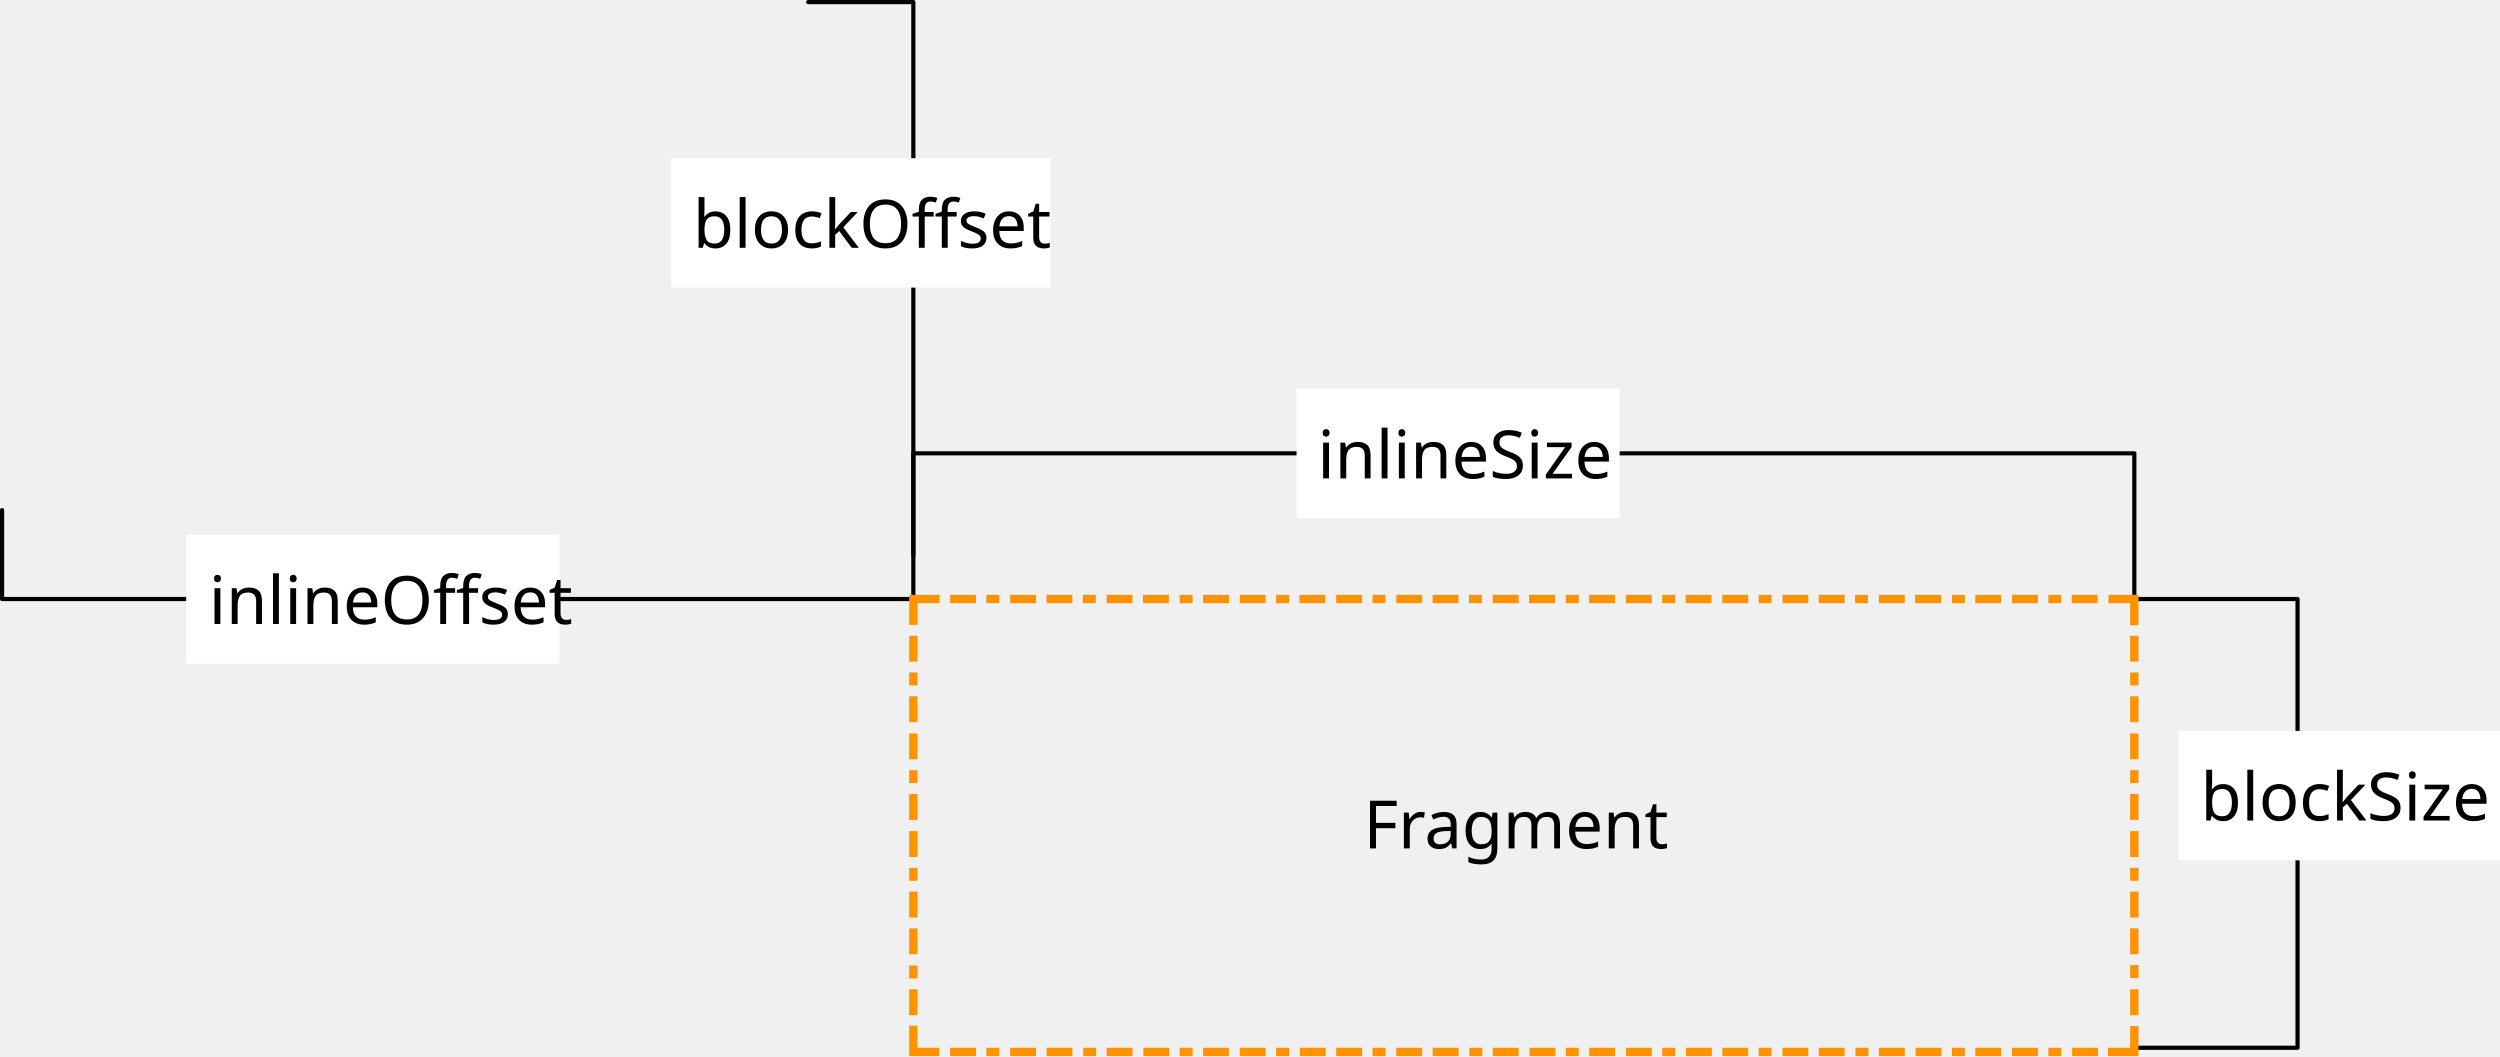
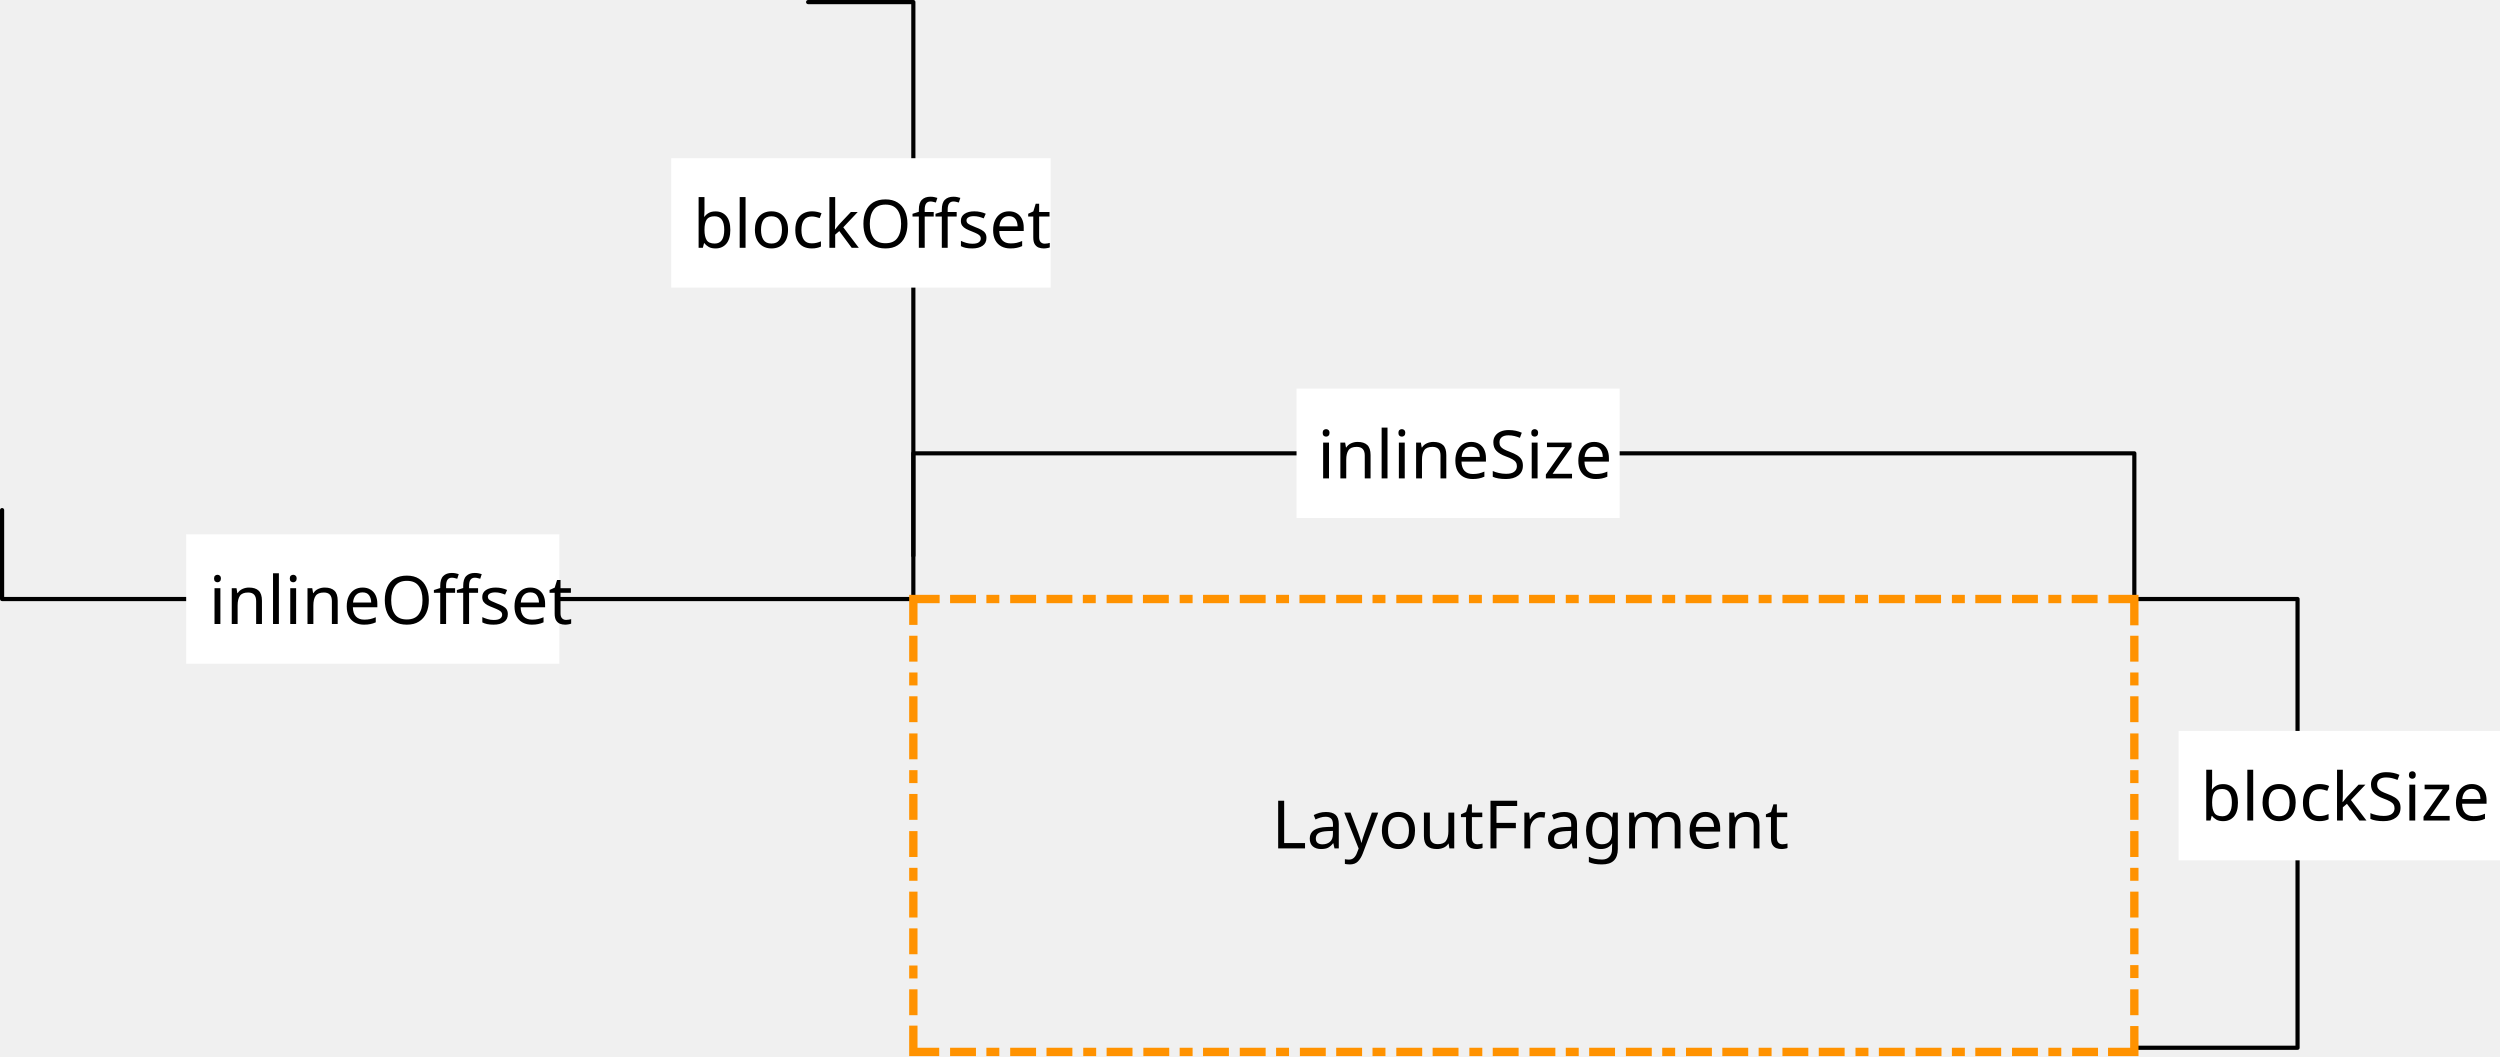
<svg xmlns="http://www.w3.org/2000/svg" xmlns:xlink="http://www.w3.org/1999/xlink" id="Layer_1" viewBox="0 0 598.9 253">
  <style>
    .st0{font-family:'ArialMT'}.st1{font-size:16px}.st2{fill:none;stroke:#000;stroke-linecap:round;stroke-linejoin:round}.st3{fill:#fff}.st7{fill:none}.st8{fill:#ff9200}
  </style>
-   <text transform="translate(326.65 203.24)" class="st0 st1">
-     Fragment
+   <text transform="translate(304.65 203.24)" class="st0 st1">
+     LayoutFragment
  </text>
  <path class="st2" d="M218.8 142.6v-34h292.5v34.2" />
  <path class="st3" d="M310.6 93.1H388v31h-77.4v-31z" />
  <text transform="translate(315.61 114.6)" class="st0 st1">
    inlineSize
  </text>
  <defs>
    <path id="SVGID_1_" d="M0 0h598.9v252H0z" />
  </defs>
  <clipPath id="SVGID_2_">
    <use xlink:href="#SVGID_1_" overflow="visible" />
  </clipPath>
  <g clip-path="url(#SVGID_2_)">
    <path class="st2" d="M511.9 251h38.5V143.5h-39.1" />
  </g>
  <path class="st3" d="M521.9 175.1H599v31h-77.1v-31z" />
  <text transform="translate(527.17 196.56)" class="st0 st1">
    blockSize
  </text>
  <defs>
    <path id="SVGID_3_" d="M0 0h598.9v252H0z" />
  </defs>
  <clipPath id="SVGID_4_">
    <use xlink:href="#SVGID_3_" overflow="visible" />
  </clipPath>
  <g clip-path="url(#SVGID_4_)">
    <path class="st2" d="M.5 122.2v21.3h218.3" />
  </g>
  <path class="st3" d="M44.6 128H134v31H44.6v-31z" />
  <text transform="translate(50.03 149.49)" class="st0 st1">
    inlineOffset
  </text>
  <g>
    <defs>
      <path id="SVGID_5_" d="M0 0h598.9v252H0z" />
    </defs>
    <clipPath id="SVGID_6_">
      <use xlink:href="#SVGID_5_" overflow="visible" />
    </clipPath>
    <g clip-path="url(#SVGID_6_)">
      <path class="st2" d="M193.6.5h25.2v132.6" />
    </g>
  </g>
  <path class="st3" d="M160.8 37.9h90.9v31h-90.9v-31z" />
  <text transform="translate(166 59.36)" class="st0 st1">
    blockOffset
  </text>
  <g>
    <path class="st7" d="M211.3 221.1h15v23.4h-15z" />
    <path class="st8" d="M217.8 237h2v6.2h-2zM217.8 231.3h2v3.1h-2zM217.8 222.4h2v6.2h-2z" />
    <path class="st7" d="M211.3 197.8h15v23.4h-15z" />
    <path class="st8" d="M217.8 213.6h2v6.2h-2zM217.8 207.9h2v3.1h-2zM217.8 199.1h2v6.2h-2z" />
    <path class="st7" d="M211.3 174.4h15v23.4h-15z" />
    <path class="st8" d="M217.8 190.2h2v6.2h-2zM217.8 184.5h2v3.1h-2zM217.8 175.7h2v6.2h-2z" />
    <path class="st7" d="M211.3 151h15v23.4h-15z" />
    <path class="st8" d="M217.8 166.8h2v6.2h-2zM217.8 161.1h2v3.1h-2zM217.8 152.3h2v6.2h-2z" />
    <path class="st7" d="M226.3 136h23.1v15h-23.1z" />
    <path class="st8" d="M227.6 142.5h6.2v2h-6.2zM236.3 142.5h3.1v2h-3.1zM242 142.5h6.2v2H242z" />
    <path class="st7" d="M249.4 136h23.1v15h-23.1z" />
    <path class="st8" d="M250.7 142.5h6.2v2h-6.2zM259.4 142.5h3.1v2h-3.1zM265.1 142.5h6.2v2h-6.2z" />
    <path class="st7" d="M272.6 136h23.1v15h-23.1z" />
    <path class="st8" d="M273.8 142.5h6.2v2h-6.2zM282.6 142.5h3.1v2h-3.1zM288.2 142.5h6.2v2h-6.2z" />
    <path class="st7" d="M295.7 136h23.1v15h-23.1z" />
    <path class="st8" d="M297 142.5h6.2v2H297zM305.7 142.5h3.1v2h-3.1zM311.3 142.5h6.2v2h-6.2z" />
    <path class="st7" d="M318.8 136h23.1v15h-23.1z" />
    <path class="st8" d="M320.1 142.5h6.2v2h-6.2zM328.8 142.5h3.1v2h-3.1zM334.5 142.5h6.2v2h-6.2z" />
    <g>
      <path class="st7" d="M341.9 136H365v15h-23.1z" />
      <path class="st8" d="M343.2 142.5h6.2v2h-6.2zM351.9 142.5h3.1v2h-3.1zM357.6 142.5h6.2v2h-6.2z" />
    </g>
    <g>
      <path class="st7" d="M365 136h23.1v15H365z" />
      <path class="st8" d="M366.3 142.5h6.2v2h-6.2zM375.1 142.5h3.1v2h-3.1zM380.7 142.5h6.2v2h-6.2z" />
    </g>
    <g>
      <path class="st7" d="M388.2 136h23.1v15h-23.1z" />
      <path class="st8" d="M389.5 142.5h6.2v2h-6.2zM398.2 142.5h3.1v2h-3.1zM403.8 142.5h6.2v2h-6.2z" />
    </g>
    <g>
      <path class="st7" d="M411.3 136h23.1v15h-23.1z" />
      <path class="st8" d="M412.6 142.5h6.2v2h-6.2zM421.3 142.5h3.1v2h-3.1zM427 142.5h6.2v2H427z" />
    </g>
    <g>
      <path class="st7" d="M434.4 136h23.1v15h-23.1z" />
      <path class="st8" d="M435.7 142.5h6.2v2h-6.2zM444.4 142.5h3.1v2h-3.1zM450.1 142.5h6.2v2h-6.2z" />
    </g>
    <g>
      <path class="st7" d="M457.5 136h23.1v15h-23.1z" />
      <path class="st8" d="M458.8 142.5h6.2v2h-6.2zM467.6 142.5h3.1v2h-3.1zM473.2 142.5h6.2v2h-6.2z" />
    </g>
    <g>
      <path class="st7" d="M480.7 136h23.1v15h-23.1z" />
      <path class="st8" d="M482 142.5h6.2v2H482zM490.7 142.5h3.1v2h-3.1zM496.3 142.5h6.2v2h-6.2z" />
    </g>
    <g>
      <path class="st7" d="M503.8 151h15v23.4h-15z" />
      <path class="st8" d="M510.3 152.3h2v6.2h-2zM510.3 161.1h2v3.1h-2zM510.3 166.8h2v6.2h-2z" />
    </g>
    <g>
      <path class="st7" d="M503.8 174.4h15v23.4h-15z" />
      <path class="st8" d="M510.3 175.7h2v6.2h-2zM510.3 184.5h2v3.1h-2zM510.3 190.2h2v6.2h-2z" />
    </g>
    <g>
      <path class="st7" d="M503.8 197.8h15v23.4h-15z" />
      <path class="st8" d="M510.3 199.1h2v6.2h-2zM510.3 207.9h2v3.1h-2zM510.3 213.6h2v6.2h-2z" />
    </g>
    <g>
      <path class="st7" d="M503.8 221.1h15v23.4h-15z" />
      <path class="st8" d="M510.3 222.4h2v6.2h-2zM510.3 231.2h2v3.1h-2zM510.3 237h2v6.2h-2z" />
    </g>
    <g>
      <path class="st7" d="M480.7 244.5h23.1v15h-23.1z" />
      <path class="st8" d="M496.4 251h6.2v2h-6.2zM490.7 251h3.1v2h-3.1zM482 251h6.2v2H482z" />
    </g>
    <g>
      <path class="st7" d="M457.5 244.5h23.1v15h-23.1z" />
      <path class="st8" d="M473.2 251h6.2v2h-6.2zM467.6 251h3.1v2h-3.1zM458.9 251h6.2v2h-6.2z" />
    </g>
    <g>
      <path class="st7" d="M434.4 244.5h23.1v15h-23.1z" />
      <path class="st8" d="M450.1 251h6.2v2h-6.2zM444.5 251h3.1v2h-3.1zM435.7 251h6.2v2h-6.2z" />
    </g>
    <g>
      <path class="st7" d="M411.3 244.5h23.1v15h-23.1z" />
      <path class="st8" d="M427 251h6.2v2H427zM421.3 251h3.1v2h-3.1zM412.6 251h6.2v2h-6.2z" />
    </g>
    <g>
      <path class="st7" d="M388.2 244.5h23.1v15h-23.1z" />
      <path class="st8" d="M403.9 251h6.2v2h-6.2zM398.2 251h3.1v2h-3.1zM389.5 251h6.2v2h-6.2z" />
    </g>
    <g>
      <path class="st7" d="M365 244.5h23.1v15H365z" />
      <path class="st8" d="M380.7 251h6.2v2h-6.2zM375.1 251h3.1v2h-3.1zM366.4 251h6.2v2h-6.2z" />
    </g>
    <g>
      <path class="st7" d="M341.9 244.5H365v15h-23.1z" />
      <path class="st8" d="M357.6 251h6.2v2h-6.2zM352 251h3.1v2H352zM343.2 251h6.2v2h-6.2z" />
    </g>
    <g>
      <path class="st7" d="M318.8 244.5h23.1v15h-23.1z" />
      <path class="st8" d="M334.5 251h6.2v2h-6.2zM328.8 251h3.1v2h-3.1zM320.1 251h6.2v2h-6.2z" />
    </g>
    <g>
      <path class="st7" d="M295.7 244.5h23.1v15h-23.1z" />
      <path class="st8" d="M311.4 251h6.2v2h-6.2zM305.7 251h3.1v2h-3.1zM297 251h6.2v2H297z" />
    </g>
    <g>
      <path class="st7" d="M272.6 244.5h23.1v15h-23.1z" />
      <path class="st8" d="M288.2 251h6.2v2h-6.2zM282.6 251h3.1v2h-3.1zM273.9 251h6.2v2h-6.2z" />
    </g>
    <g>
      <path class="st7" d="M249.4 244.5h23.1v15h-23.1z" />
      <path class="st8" d="M265.1 251h6.2v2h-6.2zM259.5 251h3.1v2h-3.1zM250.7 251h6.2v2h-6.2z" />
    </g>
    <g>
      <path class="st7" d="M226.3 244.5h23.1v15h-23.1z" />
      <path class="st8" d="M242 251h6.2v2H242zM236.3 251h3.1v2h-3.1zM227.6 251h6.2v2h-6.2z" />
    </g>
    <g>
      <path class="st8" d="M225.1 144.5v-2h-7.3v7.2h2v-5.2z" />
    </g>
    <g>
      <path class="st8" d="M510.3 149.8h2v-7.3h-7.2v2h5.2z" />
    </g>
    <g>
      <path class="st8" d="M505 251v2h7.3v-7.2h-2v5.2z" />
    </g>
    <g>
      <path class="st8" d="M219.8 245.7h-2v7.3h7.2v-2h-5.2z" />
    </g>
  </g>
</svg>
